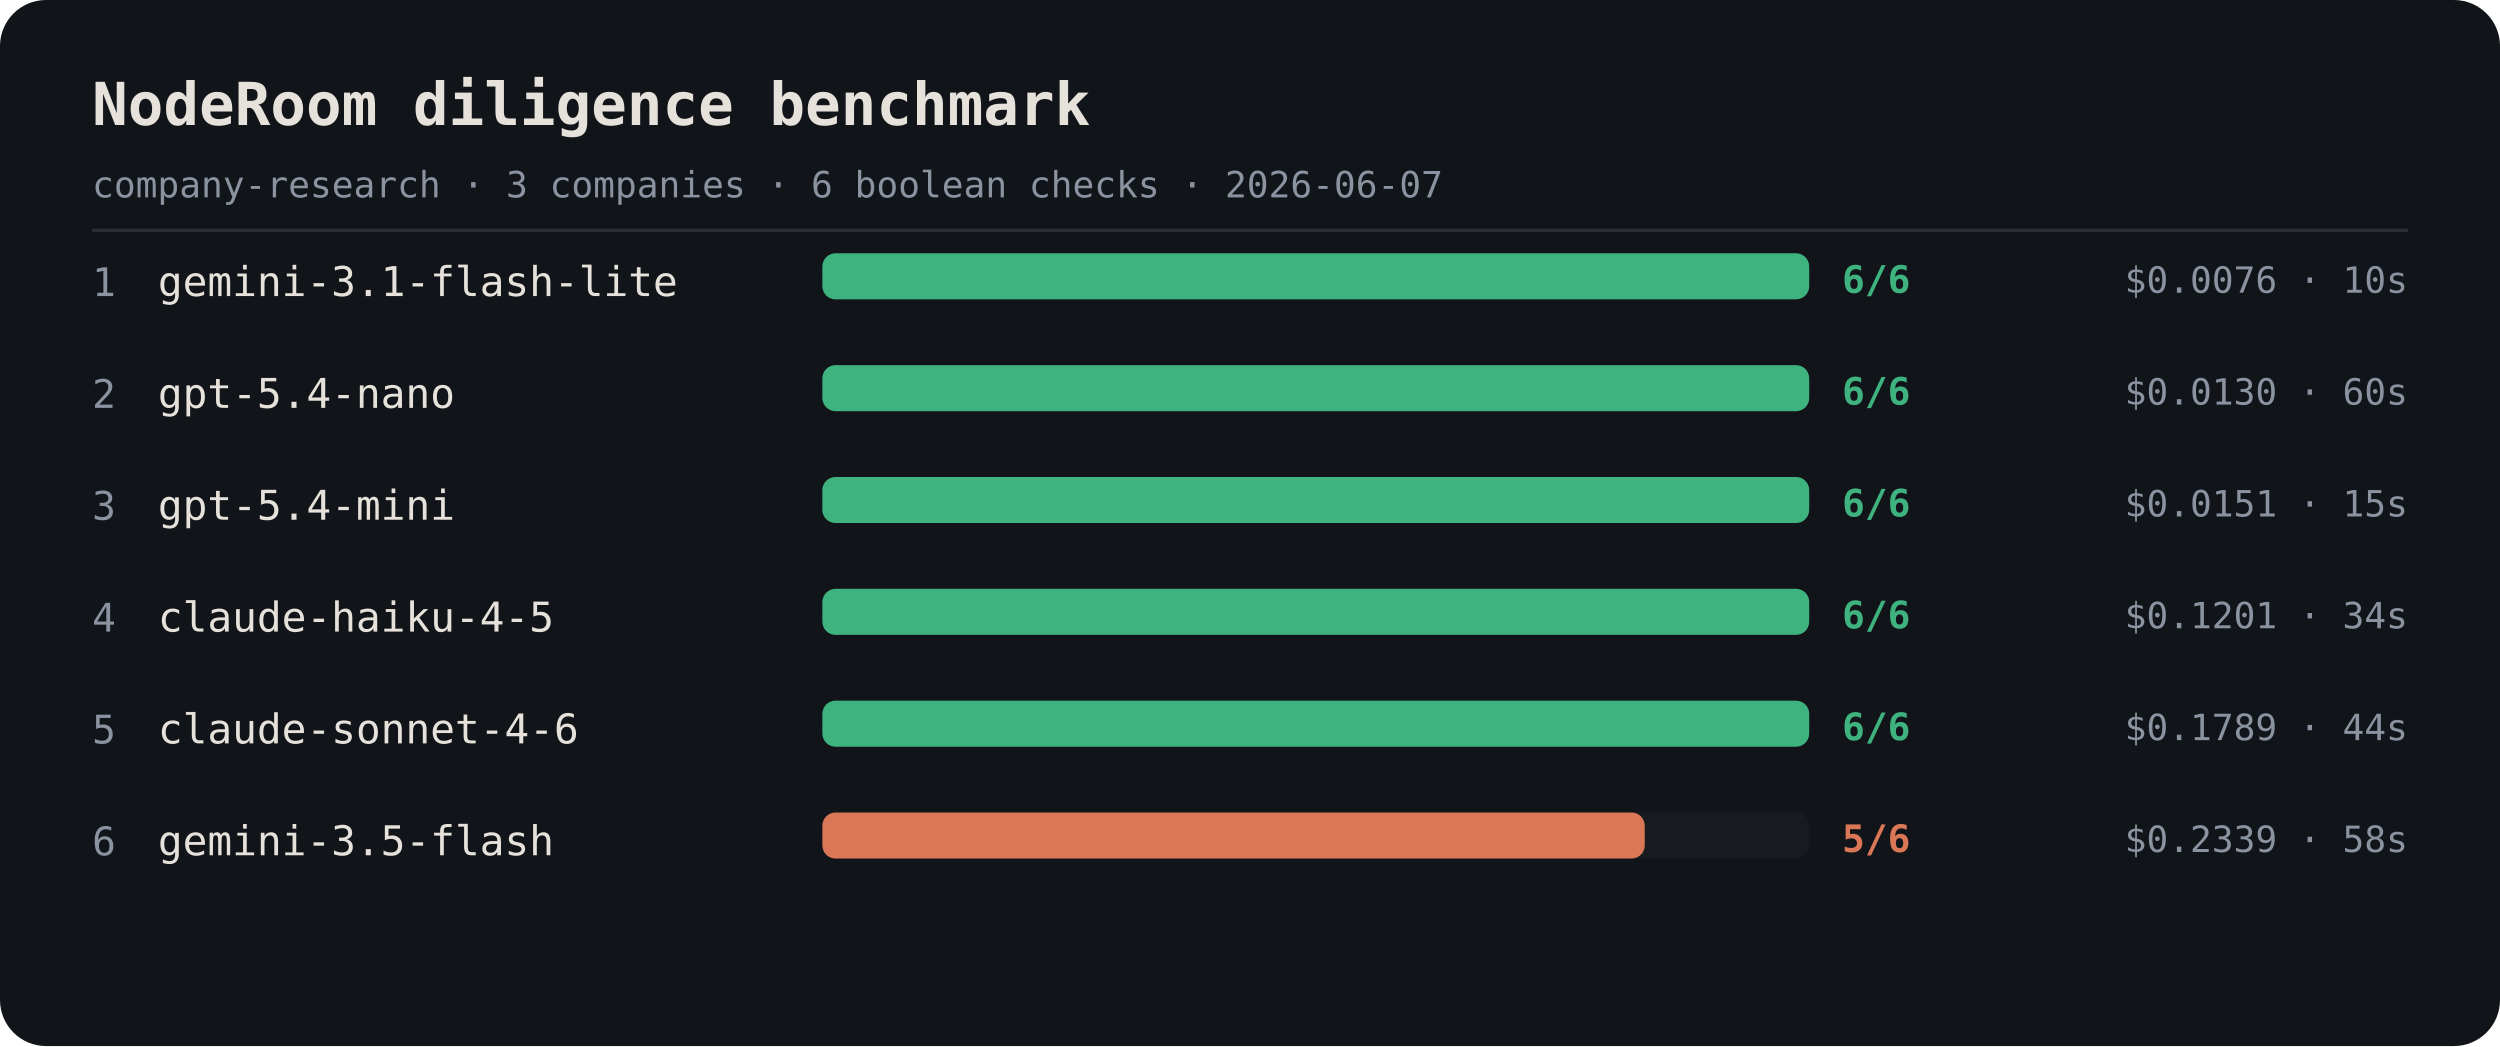
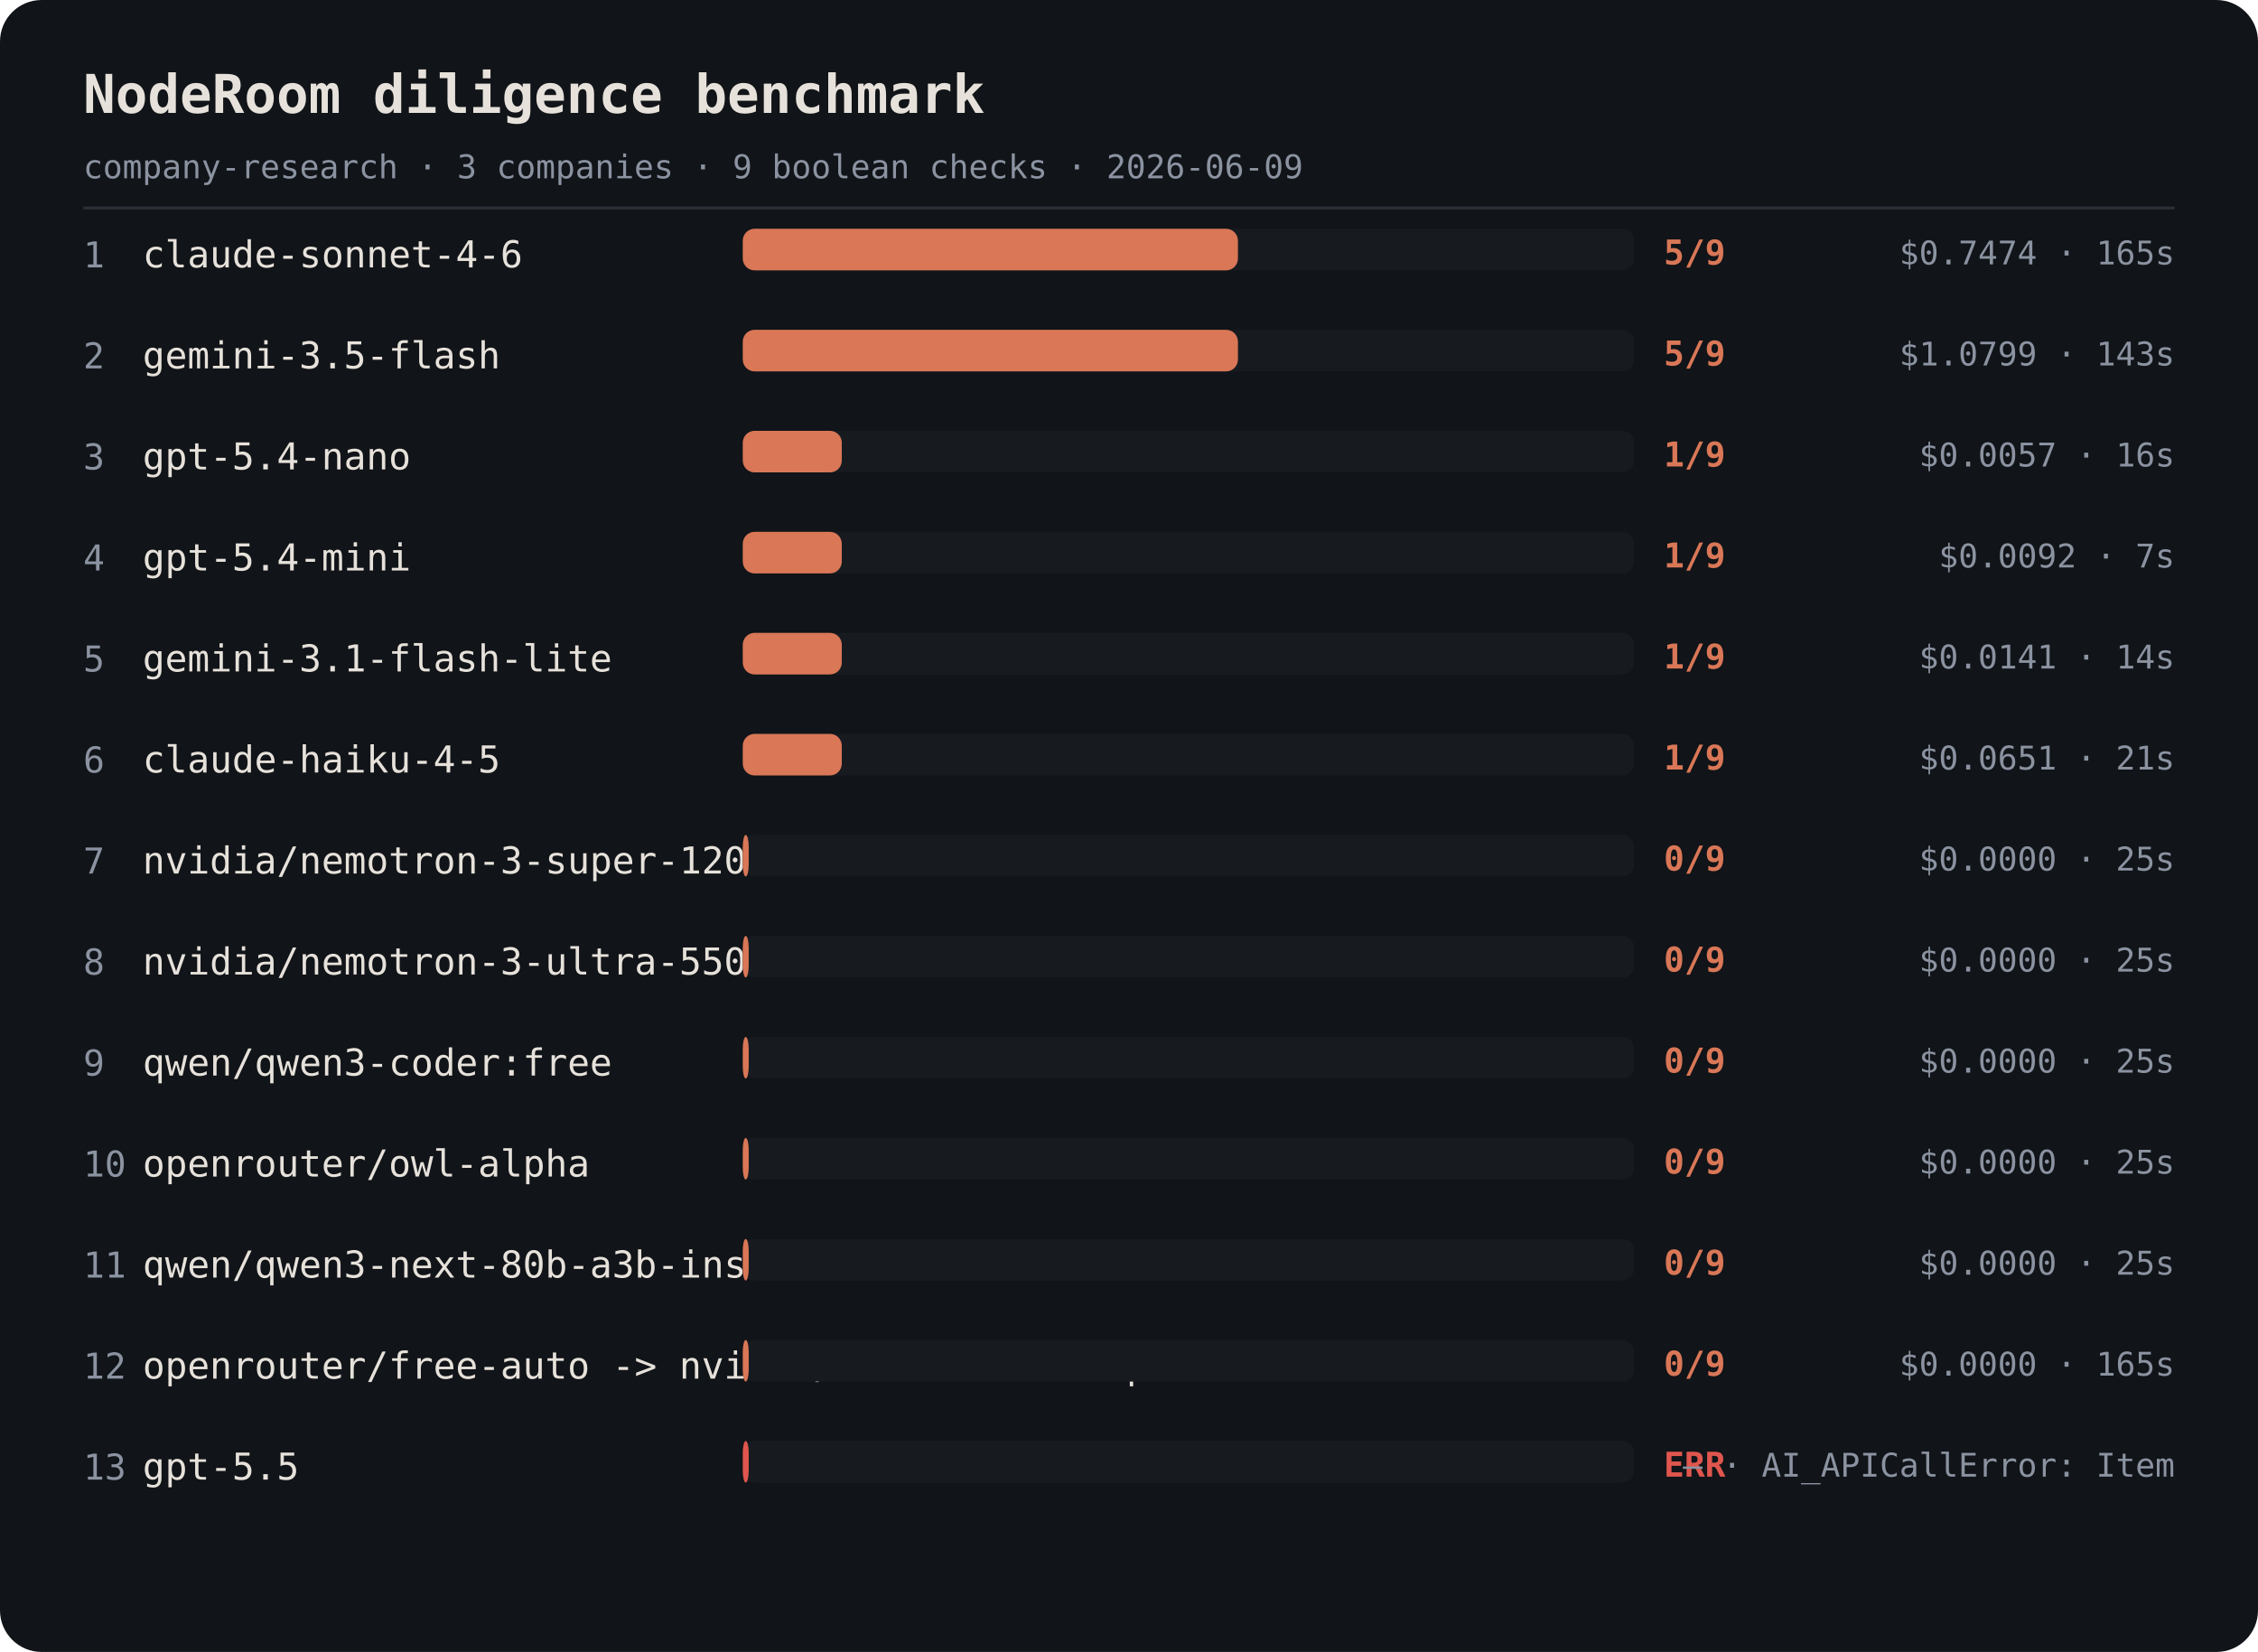
- <svg xmlns="http://www.w3.org/2000/svg" width="760" height="318" viewBox="0 0 760 318" font-family="ui-monospace, 'JetBrains Mono', monospace">
-   <rect width="760" height="318" rx="14" fill="#111418" />
+ <svg xmlns="http://www.w3.org/2000/svg" width="760" height="556" viewBox="0 0 760 556" font-family="ui-monospace, 'JetBrains Mono', monospace">
+   <rect width="760" height="556" rx="14" fill="#111418" />
  <text x="28" y="38" fill="#E6E1DA" font-size="18" font-weight="700">NodeRoom diligence benchmark</text>
-   <text x="28" y="60" fill="#8B93A1" font-size="11">company-research · 3 companies · 6 boolean checks · 2026-06-07</text>
+   <text x="28" y="60" fill="#8B93A1" font-size="11">company-research · 3 companies · 9 boolean checks · 2026-06-09</text>
  <line x1="28" y1="70" x2="732" y2="70" stroke="#2A2F37" />
  <text x="28" y="90" fill="#8B93A1" font-size="12">1</text>
-   <text x="48" y="90" fill="#E6E1DA" font-size="12.5">gemini-3.1-flash-lite</text>
+   <text x="48" y="90" fill="#E6E1DA" font-size="12.5">claude-sonnet-4-6</text>
  <rect x="250" y="77" width="300" height="14" rx="4" fill="#171B20" />
-   <rect x="250" y="77" width="300" height="14" rx="4" fill="#3FB37F" />
-   <text x="560" y="89" fill="#3FB37F" font-size="11.5" font-weight="700">6/6</text>
-   <text x="732" y="89" fill="#8B93A1" font-size="11" text-anchor="end">$0.0076 · 10s</text>
+   <rect x="250" y="77" width="166.667" height="14" rx="4" fill="#D97757" />
+   <text x="560" y="89" fill="#D97757" font-size="11.5" font-weight="700">5/9</text>
+   <text x="732" y="89" fill="#8B93A1" font-size="11" text-anchor="end">$0.7474 · 165s</text>
  <text x="28" y="124" fill="#8B93A1" font-size="12">2</text>
-   <text x="48" y="124" fill="#E6E1DA" font-size="12.5">gpt-5.4-nano</text>
+   <text x="48" y="124" fill="#E6E1DA" font-size="12.5">gemini-3.5-flash</text>
  <rect x="250" y="111" width="300" height="14" rx="4" fill="#171B20" />
-   <rect x="250" y="111" width="300" height="14" rx="4" fill="#3FB37F" />
-   <text x="560" y="123" fill="#3FB37F" font-size="11.5" font-weight="700">6/6</text>
-   <text x="732" y="123" fill="#8B93A1" font-size="11" text-anchor="end">$0.0130 · 60s</text>
+   <rect x="250" y="111" width="166.667" height="14" rx="4" fill="#D97757" />
+   <text x="560" y="123" fill="#D97757" font-size="11.5" font-weight="700">5/9</text>
+   <text x="732" y="123" fill="#8B93A1" font-size="11" text-anchor="end">$1.0799 · 143s</text>
  <text x="28" y="158" fill="#8B93A1" font-size="12">3</text>
-   <text x="48" y="158" fill="#E6E1DA" font-size="12.5">gpt-5.4-mini</text>
+   <text x="48" y="158" fill="#E6E1DA" font-size="12.5">gpt-5.4-nano</text>
  <rect x="250" y="145" width="300" height="14" rx="4" fill="#171B20" />
-   <rect x="250" y="145" width="300" height="14" rx="4" fill="#3FB37F" />
-   <text x="560" y="157" fill="#3FB37F" font-size="11.5" font-weight="700">6/6</text>
-   <text x="732" y="157" fill="#8B93A1" font-size="11" text-anchor="end">$0.0151 · 15s</text>
+   <rect x="250" y="145" width="33.333" height="14" rx="4" fill="#D97757" />
+   <text x="560" y="157" fill="#D97757" font-size="11.5" font-weight="700">1/9</text>
+   <text x="732" y="157" fill="#8B93A1" font-size="11" text-anchor="end">$0.0057 · 16s</text>
  <text x="28" y="192" fill="#8B93A1" font-size="12">4</text>
-   <text x="48" y="192" fill="#E6E1DA" font-size="12.5">claude-haiku-4-5</text>
+   <text x="48" y="192" fill="#E6E1DA" font-size="12.5">gpt-5.4-mini</text>
  <rect x="250" y="179" width="300" height="14" rx="4" fill="#171B20" />
-   <rect x="250" y="179" width="300" height="14" rx="4" fill="#3FB37F" />
-   <text x="560" y="191" fill="#3FB37F" font-size="11.5" font-weight="700">6/6</text>
-   <text x="732" y="191" fill="#8B93A1" font-size="11" text-anchor="end">$0.1201 · 34s</text>
+   <rect x="250" y="179" width="33.333" height="14" rx="4" fill="#D97757" />
+   <text x="560" y="191" fill="#D97757" font-size="11.5" font-weight="700">1/9</text>
+   <text x="732" y="191" fill="#8B93A1" font-size="11" text-anchor="end">$0.0092 · 7s</text>
  <text x="28" y="226" fill="#8B93A1" font-size="12">5</text>
-   <text x="48" y="226" fill="#E6E1DA" font-size="12.5">claude-sonnet-4-6</text>
+   <text x="48" y="226" fill="#E6E1DA" font-size="12.5">gemini-3.1-flash-lite</text>
  <rect x="250" y="213" width="300" height="14" rx="4" fill="#171B20" />
-   <rect x="250" y="213" width="300" height="14" rx="4" fill="#3FB37F" />
-   <text x="560" y="225" fill="#3FB37F" font-size="11.5" font-weight="700">6/6</text>
-   <text x="732" y="225" fill="#8B93A1" font-size="11" text-anchor="end">$0.1789 · 44s</text>
+   <rect x="250" y="213" width="33.333" height="14" rx="4" fill="#D97757" />
+   <text x="560" y="225" fill="#D97757" font-size="11.5" font-weight="700">1/9</text>
+   <text x="732" y="225" fill="#8B93A1" font-size="11" text-anchor="end">$0.0141 · 14s</text>
  <text x="28" y="260" fill="#8B93A1" font-size="12">6</text>
-   <text x="48" y="260" fill="#E6E1DA" font-size="12.5">gemini-3.5-flash</text>
+   <text x="48" y="260" fill="#E6E1DA" font-size="12.5">claude-haiku-4-5</text>
  <rect x="250" y="247" width="300" height="14" rx="4" fill="#171B20" />
-   <rect x="250" y="247" width="250" height="14" rx="4" fill="#D97757" />
-   <text x="560" y="259" fill="#D97757" font-size="11.5" font-weight="700">5/6</text>
-   <text x="732" y="259" fill="#8B93A1" font-size="11" text-anchor="end">$0.2339 · 58s</text>
+   <rect x="250" y="247" width="33.333" height="14" rx="4" fill="#D97757" />
+   <text x="560" y="259" fill="#D97757" font-size="11.5" font-weight="700">1/9</text>
+   <text x="732" y="259" fill="#8B93A1" font-size="11" text-anchor="end">$0.0651 · 21s</text>
+   <text x="28" y="294" fill="#8B93A1" font-size="12">7</text>
+   <text x="48" y="294" fill="#E6E1DA" font-size="12.5">nvidia/nemotron-3-super-120b-a12b:free</text>
+   <rect x="250" y="281" width="300" height="14" rx="4" fill="#171B20" />
+   <rect x="250" y="281" width="2" height="14" rx="4" fill="#D97757" />
+   <text x="560" y="293" fill="#D97757" font-size="11.5" font-weight="700">0/9</text>
+   <text x="732" y="293" fill="#8B93A1" font-size="11" text-anchor="end">$0.0000 · 25s</text>
+   <text x="28" y="328" fill="#8B93A1" font-size="12">8</text>
+   <text x="48" y="328" fill="#E6E1DA" font-size="12.5">nvidia/nemotron-3-ultra-550b-a55b:free</text>
+   <rect x="250" y="315" width="300" height="14" rx="4" fill="#171B20" />
+   <rect x="250" y="315" width="2" height="14" rx="4" fill="#D97757" />
+   <text x="560" y="327" fill="#D97757" font-size="11.5" font-weight="700">0/9</text>
+   <text x="732" y="327" fill="#8B93A1" font-size="11" text-anchor="end">$0.0000 · 25s</text>
+   <text x="28" y="362" fill="#8B93A1" font-size="12">9</text>
+   <text x="48" y="362" fill="#E6E1DA" font-size="12.5">qwen/qwen3-coder:free</text>
+   <rect x="250" y="349" width="300" height="14" rx="4" fill="#171B20" />
+   <rect x="250" y="349" width="2" height="14" rx="4" fill="#D97757" />
+   <text x="560" y="361" fill="#D97757" font-size="11.5" font-weight="700">0/9</text>
+   <text x="732" y="361" fill="#8B93A1" font-size="11" text-anchor="end">$0.0000 · 25s</text>
+   <text x="28" y="396" fill="#8B93A1" font-size="12">10</text>
+   <text x="48" y="396" fill="#E6E1DA" font-size="12.5">openrouter/owl-alpha</text>
+   <rect x="250" y="383" width="300" height="14" rx="4" fill="#171B20" />
+   <rect x="250" y="383" width="2" height="14" rx="4" fill="#D97757" />
+   <text x="560" y="395" fill="#D97757" font-size="11.5" font-weight="700">0/9</text>
+   <text x="732" y="395" fill="#8B93A1" font-size="11" text-anchor="end">$0.0000 · 25s</text>
+   <text x="28" y="430" fill="#8B93A1" font-size="12">11</text>
+   <text x="48" y="430" fill="#E6E1DA" font-size="12.5">qwen/qwen3-next-80b-a3b-instruct:free</text>
+   <rect x="250" y="417" width="300" height="14" rx="4" fill="#171B20" />
+   <rect x="250" y="417" width="2" height="14" rx="4" fill="#D97757" />
+   <text x="560" y="429" fill="#D97757" font-size="11.5" font-weight="700">0/9</text>
+   <text x="732" y="429" fill="#8B93A1" font-size="11" text-anchor="end">$0.0000 · 25s</text>
+   <text x="28" y="464" fill="#8B93A1" font-size="12">12</text>
+   <text x="48" y="464" fill="#E6E1DA" font-size="12.5">openrouter/free-auto -&gt; nvidia/nemotron-3-super-120b-a12b:free</text>
+   <rect x="250" y="451" width="300" height="14" rx="4" fill="#171B20" />
+   <rect x="250" y="451" width="2" height="14" rx="4" fill="#D97757" />
+   <text x="560" y="463" fill="#D97757" font-size="11.5" font-weight="700">0/9</text>
+   <text x="732" y="463" fill="#8B93A1" font-size="11" text-anchor="end">$0.0000 · 165s</text>
+   <text x="28" y="498" fill="#8B93A1" font-size="12">13</text>
+   <text x="48" y="498" fill="#E6E1DA" font-size="12.5">gpt-5.5</text>
+   <rect x="250" y="485" width="300" height="14" rx="4" fill="#171B20" />
+   <rect x="250" y="485" width="2" height="14" rx="4" fill="#E0564E" />
+   <text x="560" y="497" fill="#E0564E" font-size="11.5" font-weight="700">ERR</text>
+   <text x="732" y="497" fill="#8B93A1" font-size="11" text-anchor="end">— · AI_APICallError: Item </text>
</svg>
